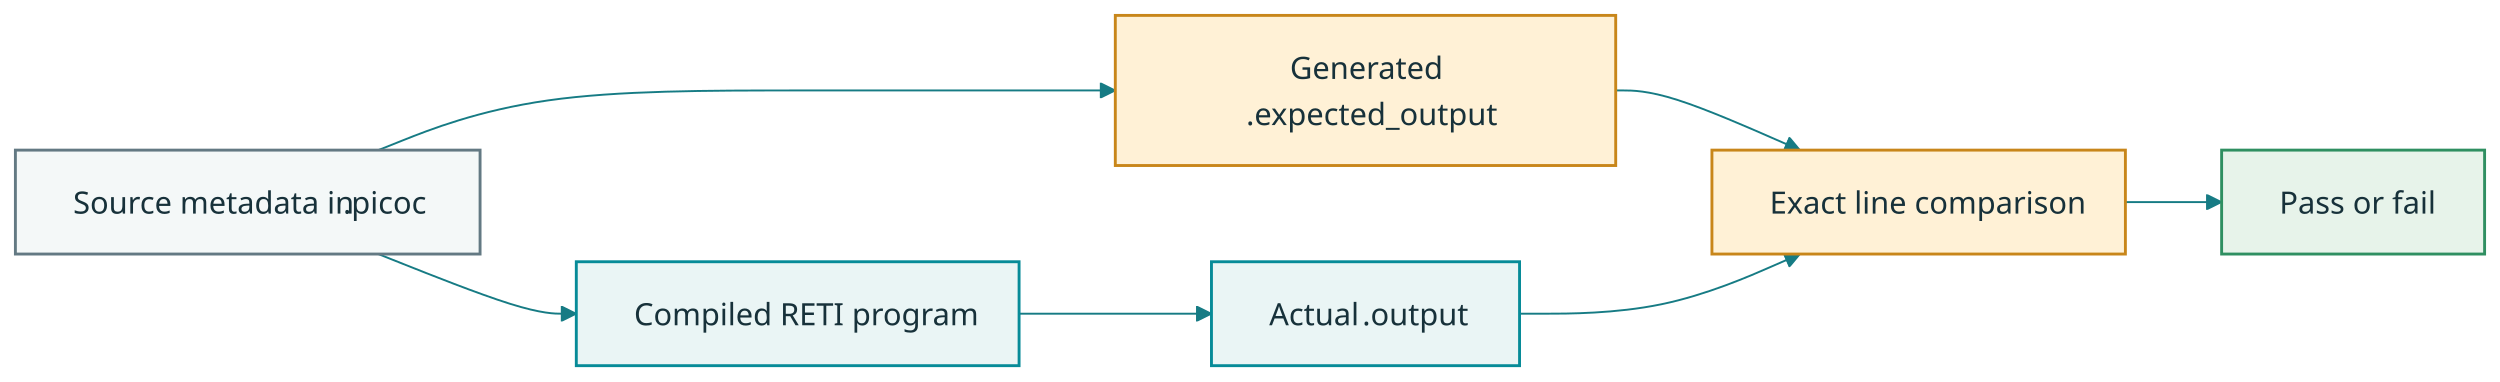
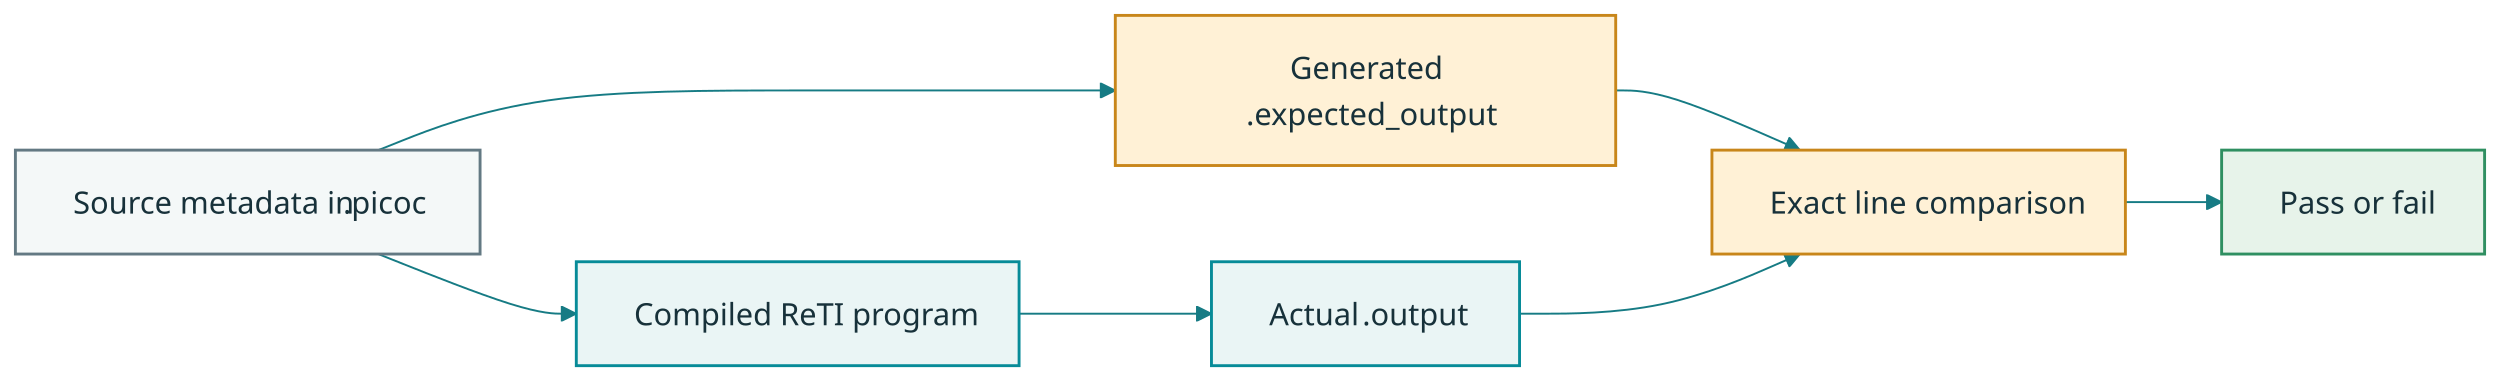
<svg xmlns="http://www.w3.org/2000/svg" id="picoos-diagram-25" width="1298.969" class="flowchart" viewBox="0 0 1298.969 198" role="img" height="198" aria-labelledby="test-library-flow-title" preserveAspectRatio="xMidYMid meet">
  <g>
    <marker id="picoos-diagram-25_flowchart-v2-pointEnd" class="marker flowchart-v2" viewBox="0 0 10 10" refX="5" refY="5" markerUnits="userSpaceOnUse" markerWidth="8" markerHeight="8" orient="auto">
      <path d="M 0 0 L 10 5 L 0 10 z" class="arrowMarkerPath" fill="#167b84" stroke="#167b84" stroke-width="1px" stroke-dasharray="1px, 0px" />
    </marker>
    <marker id="picoos-diagram-25_flowchart-v2-pointStart" class="marker flowchart-v2" viewBox="0 0 10 10" refX="4.5" refY="5" markerUnits="userSpaceOnUse" markerWidth="8" markerHeight="8" orient="auto">
      <path d="M 0 5 L 10 10 L 10 0 z" class="arrowMarkerPath" fill="#167b84" stroke="#167b84" stroke-width="1px" stroke-dasharray="1px, 0px" />
    </marker>
    <marker id="picoos-diagram-25_flowchart-v2-pointEnd-margin" class="marker flowchart-v2" viewBox="0 0 11.5 14" refX="11.5" refY="7" markerUnits="userSpaceOnUse" markerWidth="10.5" markerHeight="14" orient="auto">
      <path d="M 0 0 L 11.5 7 L 0 14 z" class="arrowMarkerPath" fill="#167b84" stroke="#167b84" stroke-width="0px" stroke-dasharray="1px, 0px" />
    </marker>
    <marker id="picoos-diagram-25_flowchart-v2-pointStart-margin" class="marker flowchart-v2" viewBox="0 0 11.5 14" refX="1" refY="7" markerUnits="userSpaceOnUse" markerWidth="11.5" markerHeight="14" orient="auto">
      <polygon points="0,7 11.5,14 11.5,0" class="arrowMarkerPath" fill="#167b84" stroke="#167b84" stroke-width="0px" stroke-dasharray="1px, 0px" />
    </marker>
    <marker id="picoos-diagram-25_flowchart-v2-circleEnd" class="marker flowchart-v2" viewBox="0 0 10 10" refX="11" refY="5" markerUnits="userSpaceOnUse" markerWidth="11" markerHeight="11" orient="auto">
      <circle cx="5" cy="5" r="5" class="arrowMarkerPath" fill="#637983" stroke="#637983" stroke-width="1px" stroke-dasharray="1px, 0px" />
    </marker>
    <marker id="picoos-diagram-25_flowchart-v2-circleStart" class="marker flowchart-v2" viewBox="0 0 10 10" refX="-1" refY="5" markerUnits="userSpaceOnUse" markerWidth="11" markerHeight="11" orient="auto">
      <circle cx="5" cy="5" r="5" class="arrowMarkerPath" fill="#637983" stroke="#637983" stroke-width="1px" stroke-dasharray="1px, 0px" />
    </marker>
    <marker id="picoos-diagram-25_flowchart-v2-circleEnd-margin" class="marker flowchart-v2" viewBox="0 0 10 10" refY="5" refX="12.25" markerUnits="userSpaceOnUse" markerWidth="14" markerHeight="14" orient="auto">
      <circle cx="5" cy="5" r="5" class="arrowMarkerPath" fill="#637983" stroke="#637983" stroke-width="0px" stroke-dasharray="1px, 0px" />
    </marker>
    <marker id="picoos-diagram-25_flowchart-v2-circleStart-margin" class="marker flowchart-v2" viewBox="0 0 10 10" refX="-2" refY="5" markerUnits="userSpaceOnUse" markerWidth="14" markerHeight="14" orient="auto">
      <circle cx="5" cy="5" r="5" class="arrowMarkerPath" fill="#637983" stroke="#637983" stroke-width="0px" stroke-dasharray="1px, 0px" />
    </marker>
    <marker id="picoos-diagram-25_flowchart-v2-crossEnd" class="marker cross flowchart-v2" viewBox="0 0 11 11" refX="12" refY="5.2" markerUnits="userSpaceOnUse" markerWidth="11" markerHeight="11" orient="auto">
      <path d="M 1,1 l 9,9 M 10,1 l -9,9" class="arrowMarkerPath" fill="#167b84" stroke="#167b84" stroke-width="2px" stroke-dasharray="1px, 0px" />
    </marker>
    <marker id="picoos-diagram-25_flowchart-v2-crossStart" class="marker cross flowchart-v2" viewBox="0 0 11 11" refX="-1" refY="5.2" markerUnits="userSpaceOnUse" markerWidth="11" markerHeight="11" orient="auto">
      <path d="M 1,1 l 9,9 M 10,1 l -9,9" class="arrowMarkerPath" fill="#167b84" stroke="#167b84" stroke-width="2px" stroke-dasharray="1px, 0px" />
    </marker>
    <marker id="picoos-diagram-25_flowchart-v2-crossEnd-margin" class="marker cross flowchart-v2" viewBox="0 0 15 15" refX="17.7" refY="7.5" markerUnits="userSpaceOnUse" markerWidth="12" markerHeight="12" orient="auto">
      <path d="M 1,1 L 14,14 M 1,14 L 14,1" class="arrowMarkerPath" fill="#167b84" stroke="#167b84" stroke-width="2.5px" />
    </marker>
    <marker id="picoos-diagram-25_flowchart-v2-crossStart-margin" class="marker cross flowchart-v2" viewBox="0 0 15 15" refX="-3.5" refY="7.5" markerUnits="userSpaceOnUse" markerWidth="12" markerHeight="12" orient="auto">
      <path d="M 1,1 L 14,14 M 1,14 L 14,1" class="arrowMarkerPath" fill="#167b84" stroke="#167b84" stroke-width="2.5px" stroke-dasharray="1px, 0px" />
    </marker>
    <g class="root">
      <g class="clusters" />
      <g class="edgePaths">
        <path d="M196.553,132L209.534,137.167C222.515,142.333,248.476,152.667,264.957,157.833C281.438,163,288.438,163,291.938,163L295.438,163" id="picoos-diagram-25-L_M_R_0" class=" edge-thickness-normal edge-pattern-solid edge-thickness-normal edge-pattern-solid flowchart-link" marker-end="url(#picoos-diagram-25_flowchart-v2-pointEnd)" fill="none" stroke="#167b84" stroke-width="1px" stroke-dasharray="0px" />
        <path d="M196.553,78L209.534,72.833C222.515,67.667,248.476,57.333,284.795,52.167C321.115,47,367.792,47,414.469,47C461.146,47,507.823,47,534.661,47C561.5,47,568.5,47,572,47L575.5,47" id="picoos-diagram-25-L_M_E_0" class=" edge-thickness-normal edge-pattern-solid edge-thickness-normal edge-pattern-solid flowchart-link" marker-end="url(#picoos-diagram-25_flowchart-v2-pointEnd)" fill="none" stroke="#167b84" stroke-width="1px" stroke-dasharray="0px" />
        <path d="M529.5,163L533.667,163C537.833,163,546.167,163,562.16,163C578.154,163,601.807,163,613.634,163L625.461,163" id="picoos-diagram-25-L_R_A_0" class=" edge-thickness-normal edge-pattern-solid edge-thickness-normal edge-pattern-solid flowchart-link" marker-end="url(#picoos-diagram-25_flowchart-v2-pointEnd)" fill="none" stroke="#167b84" stroke-width="1px" stroke-dasharray="0px" />
        <path d="M839.5,47L843.667,47C847.833,47,856.167,47,871.518,51.899C886.87,56.798,909.239,66.597,920.424,71.496L931.609,76.395" id="picoos-diagram-25-L_E_C_0" class=" edge-thickness-normal edge-pattern-solid edge-thickness-normal edge-pattern-solid flowchart-link" marker-end="url(#picoos-diagram-25_flowchart-v2-pointEnd)" fill="none" stroke="#167b84" stroke-width="1px" stroke-dasharray="0px" />
        <path d="M789.539,163L802.033,163C814.526,163,839.513,163,863.191,158.101C886.87,153.202,909.239,143.403,920.424,138.504L931.609,133.605" id="picoos-diagram-25-L_A_C_0" class=" edge-thickness-normal edge-pattern-solid edge-thickness-normal edge-pattern-solid flowchart-link" marker-end="url(#picoos-diagram-25_flowchart-v2-pointEnd)" fill="none" stroke="#167b84" stroke-width="1px" stroke-dasharray="0px" />
        <path d="M1104.328,105L1108.495,105C1112.661,105,1120.995,105,1128.661,105C1136.328,105,1143.328,105,1146.828,105L1150.328,105" id="picoos-diagram-25-L_C_P_0" class=" edge-thickness-normal edge-pattern-solid edge-thickness-normal edge-pattern-solid flowchart-link" marker-end="url(#picoos-diagram-25_flowchart-v2-pointEnd)" fill="none" stroke="#167b84" stroke-width="1px" stroke-dasharray="0px" />
      </g>
      <g class="edgeLabels">
        <g class="edgeLabel">
          <g class="label" transform="translate(0, 0)">
            <g class="svg-label" />
          </g>
        </g>
        <g class="edgeLabel">
          <g class="label" transform="translate(0, 0)">
            <g class="svg-label" />
          </g>
        </g>
        <g class="edgeLabel">
          <g class="label" transform="translate(0, 0)">
            <g class="svg-label" />
          </g>
        </g>
        <g class="edgeLabel">
          <g class="label" transform="translate(0, 0)">
            <g class="svg-label" />
          </g>
        </g>
        <g class="edgeLabel">
          <g class="label" transform="translate(0, 0)">
            <g class="svg-label" />
          </g>
        </g>
        <g class="edgeLabel">
          <g class="label" transform="translate(0, 0)">
            <g class="svg-label" />
          </g>
        </g>
      </g>
      <g class="nodes">
        <g class="node default  " id="picoos-diagram-25-flowchart-M-0" transform="translate(128.7188, 105)">
          <rect class="basic label-container" x="-120.719" y="-27" width="241.438" height="54" rx="0" ry="0" fill="#f4f8f8" stroke="#637983" stroke-width="1.5px" />
          <g class="label" transform="translate(-90.71875, -12)">
            <rect rx="0" ry="0" fill="#f4f8f8" stroke="#637983" stroke-width="1px" />
            <g class="svg-label">
              <text x="0" y="18" font-family="Cantarell, sans-serif" font-size="16px" fill="#17313a" xml:space="preserve" stroke="none" stroke-width="1px">Source metadata in </text>
              <text x="140.25" y="18" font-family="Cantarell, sans-serif" font-size="16px" fill="#17313a" xml:space="preserve" stroke="none" stroke-width="1px">.picoc</text>
            </g>
          </g>
        </g>
        <g class="node default  " id="picoos-diagram-25-flowchart-R-1" transform="translate(414.4688, 163)">
          <rect class="basic label-container" x="-115.031" y="-27" width="230.062" height="54" rx="0" ry="0" fill="#eaf5f5" stroke="#078b98" stroke-width="1.5px" />
          <g class="label" transform="translate(-85.03125, -12)">
            <rect rx="0" ry="0" fill="#f4f8f8" stroke="#637983" stroke-width="1px" />
            <g class="svg-label">
-               <text x="0" y="18" font-family="Cantarell, sans-serif" font-size="16px" fill="#17313a" xml:space="preserve" stroke="none" stroke-width="1px">Compiled RETI program</text>
+               <text x="0" y="18" font-family="Cantarell, sans-serif" font-size="16px" fill="#17313a" xml:space="preserve" stroke="none" stroke-width="1px">Compiled ReTI program</text>
            </g>
          </g>
        </g>
        <g class="node default  " id="picoos-diagram-25-flowchart-E-3" transform="translate(709.5, 47)">
          <rect class="basic label-container" x="-130" y="-39" width="260" height="78" rx="0" ry="0" fill="#fff1d6" stroke="#c8861a" stroke-width="1.5px" />
          <g class="label" transform="translate(-100, -24)">
            <rect rx="0" ry="0" fill="#f4f8f8" stroke="#637983" stroke-width="1px" />
            <g class="svg-label">
              <text x="60.75" y="18" font-family="Cantarell, sans-serif" font-size="16px" fill="#17313a" xml:space="preserve" stroke="none" stroke-width="1px">Generated </text>
              <text x="37.953" y="42" font-family="Cantarell, sans-serif" font-size="16px" fill="#17313a" xml:space="preserve" stroke="none" stroke-width="1px">.expected_output</text>
            </g>
          </g>
        </g>
        <g class="node default  " id="picoos-diagram-25-flowchart-A-5" transform="translate(709.5, 163)">
          <rect class="basic label-container" x="-80.039" y="-27" width="160.078" height="54" rx="0" ry="0" fill="#eaf5f5" stroke="#078b98" stroke-width="1.5px" />
          <g class="label" transform="translate(-50.03906, -12)">
            <rect rx="0" ry="0" fill="#f4f8f8" stroke="#637983" stroke-width="1px" />
            <g class="svg-label">
              <text x="0" y="18" font-family="Cantarell, sans-serif" font-size="16px" fill="#17313a" xml:space="preserve" stroke="none" stroke-width="1px">Actual </text>
              <text x="48.359" y="18" font-family="Cantarell, sans-serif" font-size="16px" fill="#17313a" xml:space="preserve" stroke="none" stroke-width="1px">.output</text>
            </g>
          </g>
        </g>
        <g class="node default  " id="picoos-diagram-25-flowchart-C-7" transform="translate(996.9141, 105)">
          <rect class="basic label-container" x="-107.414" y="-27" width="214.828" height="54" rx="0" ry="0" fill="#fff1d6" stroke="#c8861a" stroke-width="1.5px" />
          <g class="label" transform="translate(-77.41406, -12)">
            <rect rx="0" ry="0" fill="#f4f8f8" stroke="#637983" stroke-width="1px" />
            <g class="svg-label">
              <text x="0" y="18" font-family="Cantarell, sans-serif" font-size="16px" fill="#17313a" xml:space="preserve" stroke="none" stroke-width="1px">Exact line comparison</text>
            </g>
          </g>
        </g>
        <g class="node default  " id="picoos-diagram-25-flowchart-P-11" transform="translate(1222.648, 105)">
          <rect class="basic label-container" x="-68.32" y="-27" width="136.641" height="54" rx="0" ry="0" fill="#e7f3ea" stroke="#2f8f61" stroke-width="1.5px" />
          <g class="label" transform="translate(-38.32031, -12)">
            <rect rx="0" ry="0" fill="#f4f8f8" stroke="#637983" stroke-width="1px" />
            <g class="svg-label">
              <text x="0" y="18" font-family="Cantarell, sans-serif" font-size="16px" fill="#17313a" xml:space="preserve" stroke="none" stroke-width="1px">Pass or fail</text>
            </g>
          </g>
        </g>
      </g>
    </g>
  </g>
  <defs>
    <filter id="picoos-diagram-25-drop-shadow" height="130%" width="130%">
      <feDropShadow dx="4" dy="4" stdDeviation="0" flood-opacity="0.06" flood-color="#000000" />
    </filter>
  </defs>
  <defs>
    <filter id="picoos-diagram-25-drop-shadow-small" height="150%" width="150%">
      <feDropShadow dx="2" dy="2" stdDeviation="0" flood-opacity="0.06" flood-color="#000000" />
    </filter>
  </defs>
  <linearGradient id="picoos-diagram-25-gradient" gradientUnits="objectBoundingBox" x1="0%" y1="0%" x2="100%" y2="0%">
    <stop offset="0%" stop-color="#637983" stop-opacity="1" />
    <stop offset="100%" stop-color="#637983" stop-opacity="1" />
  </linearGradient>
</svg>
